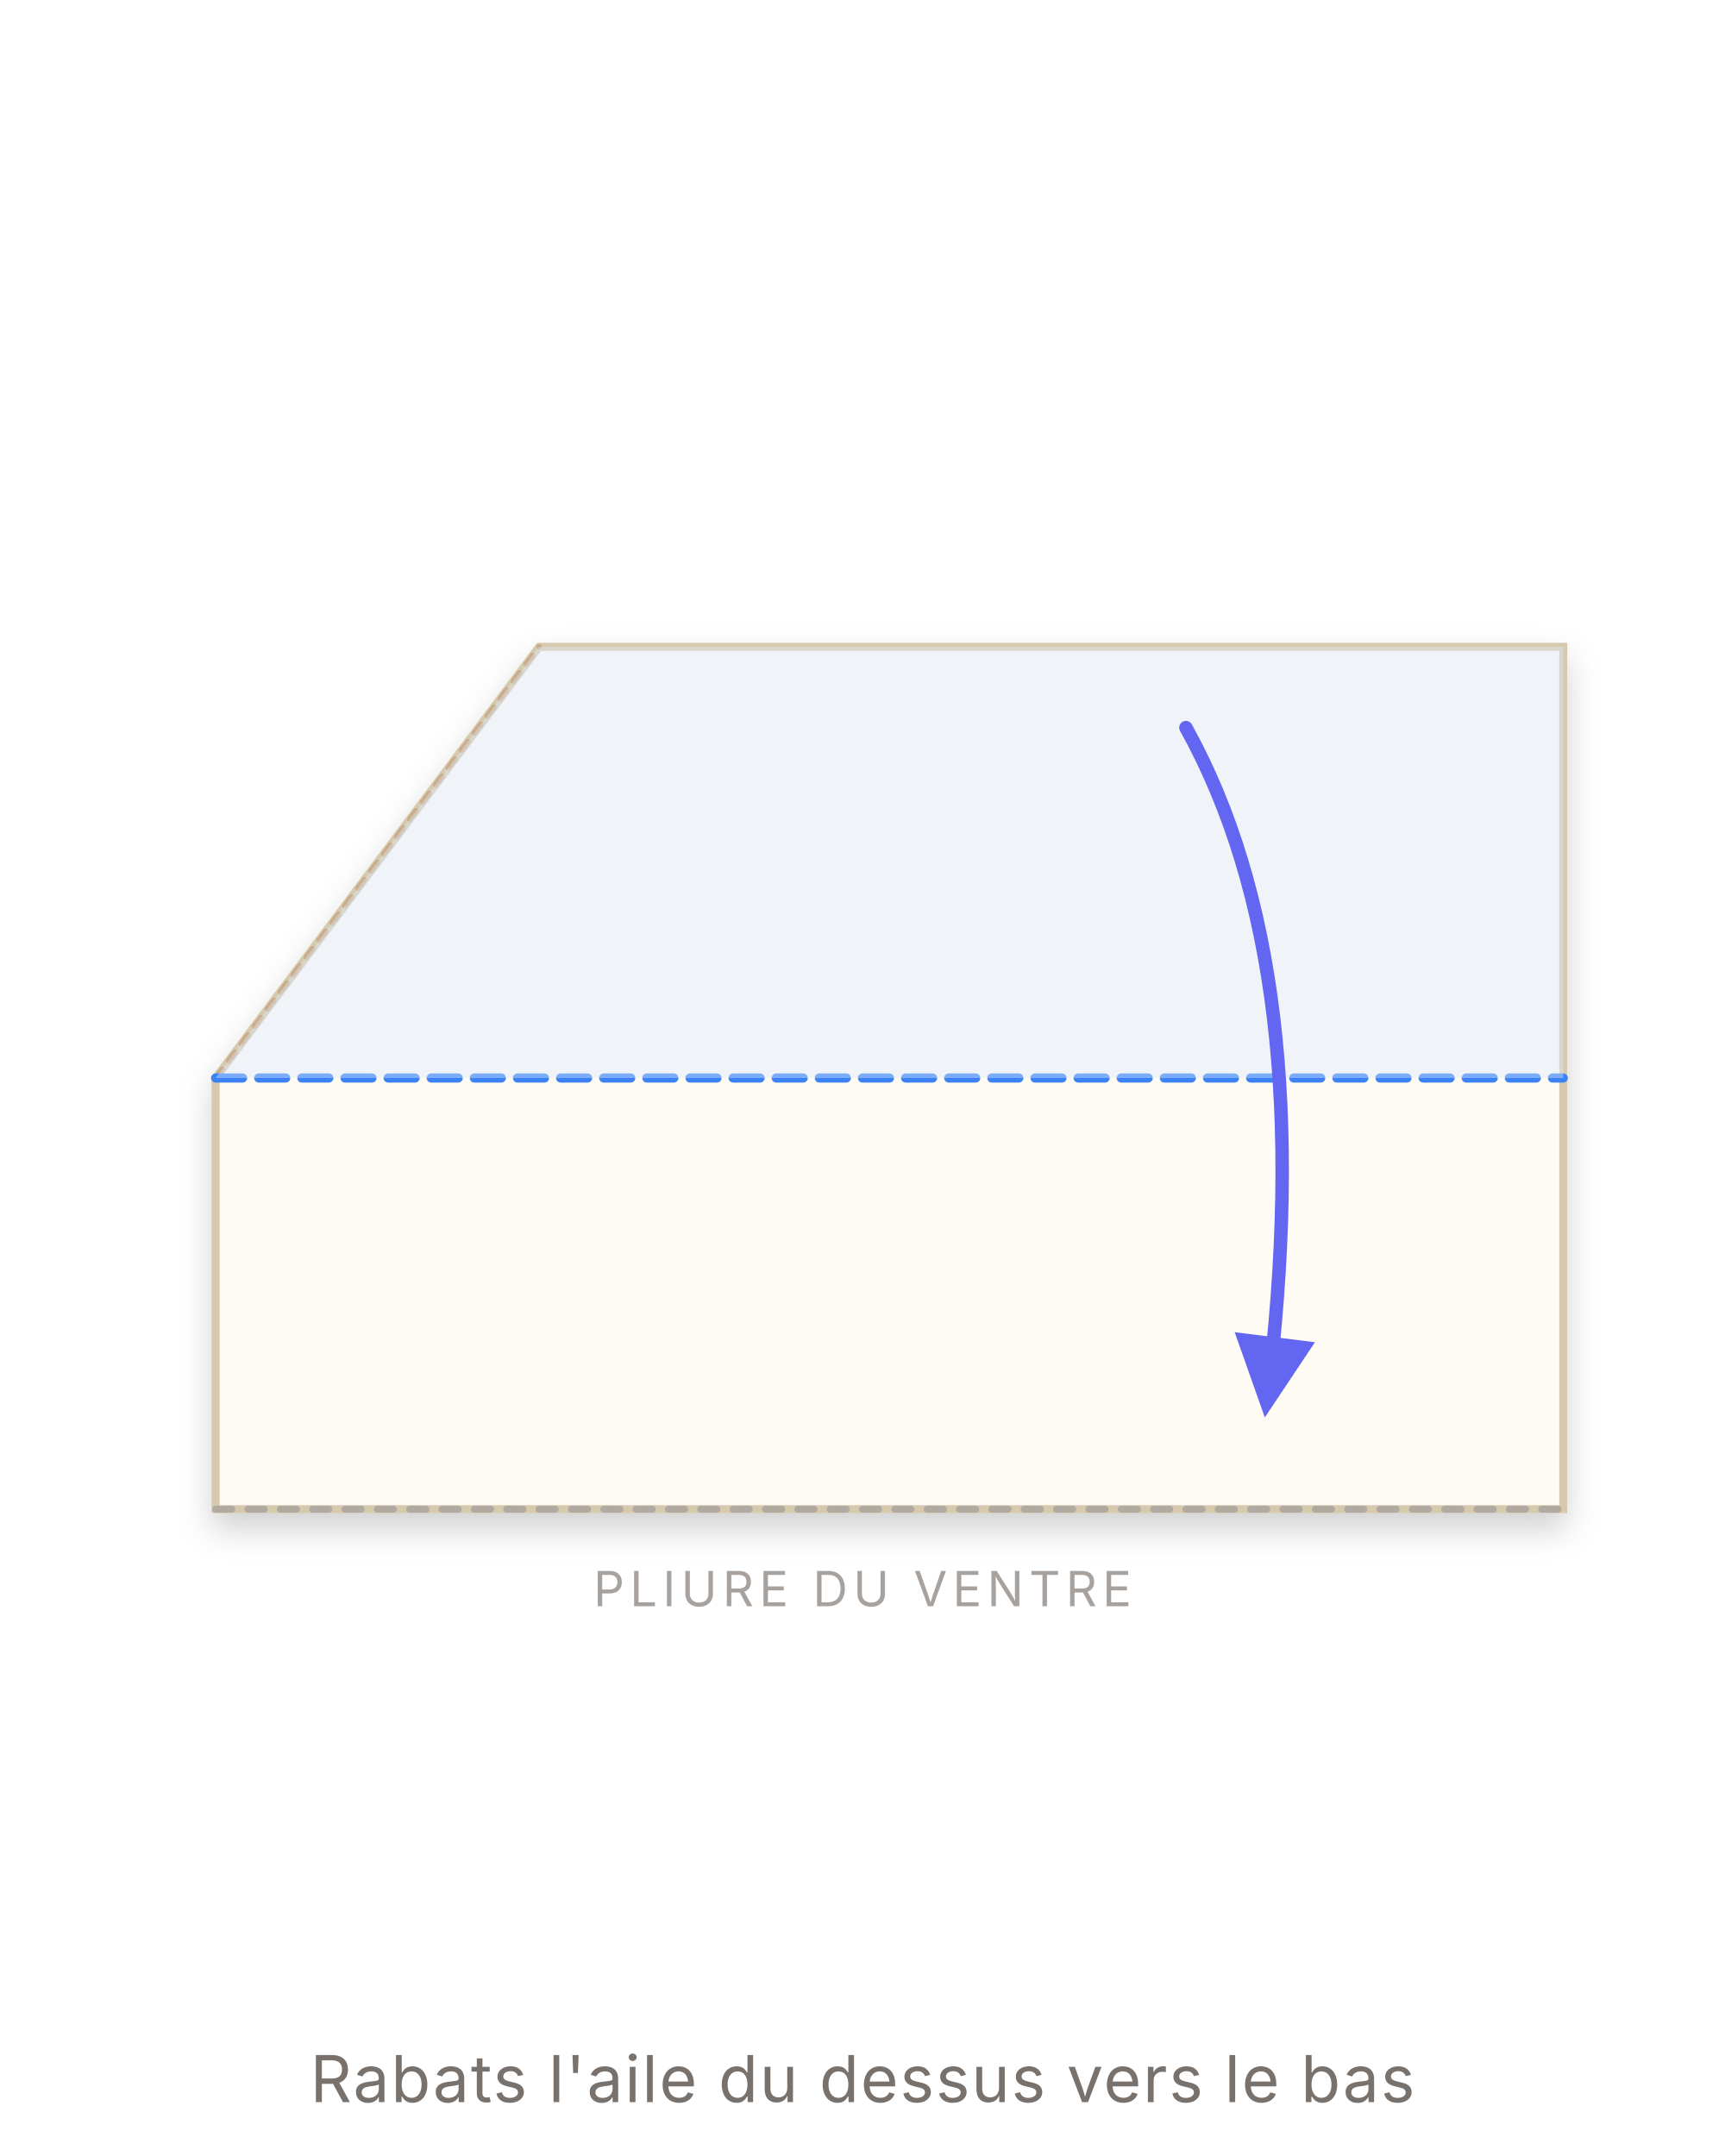
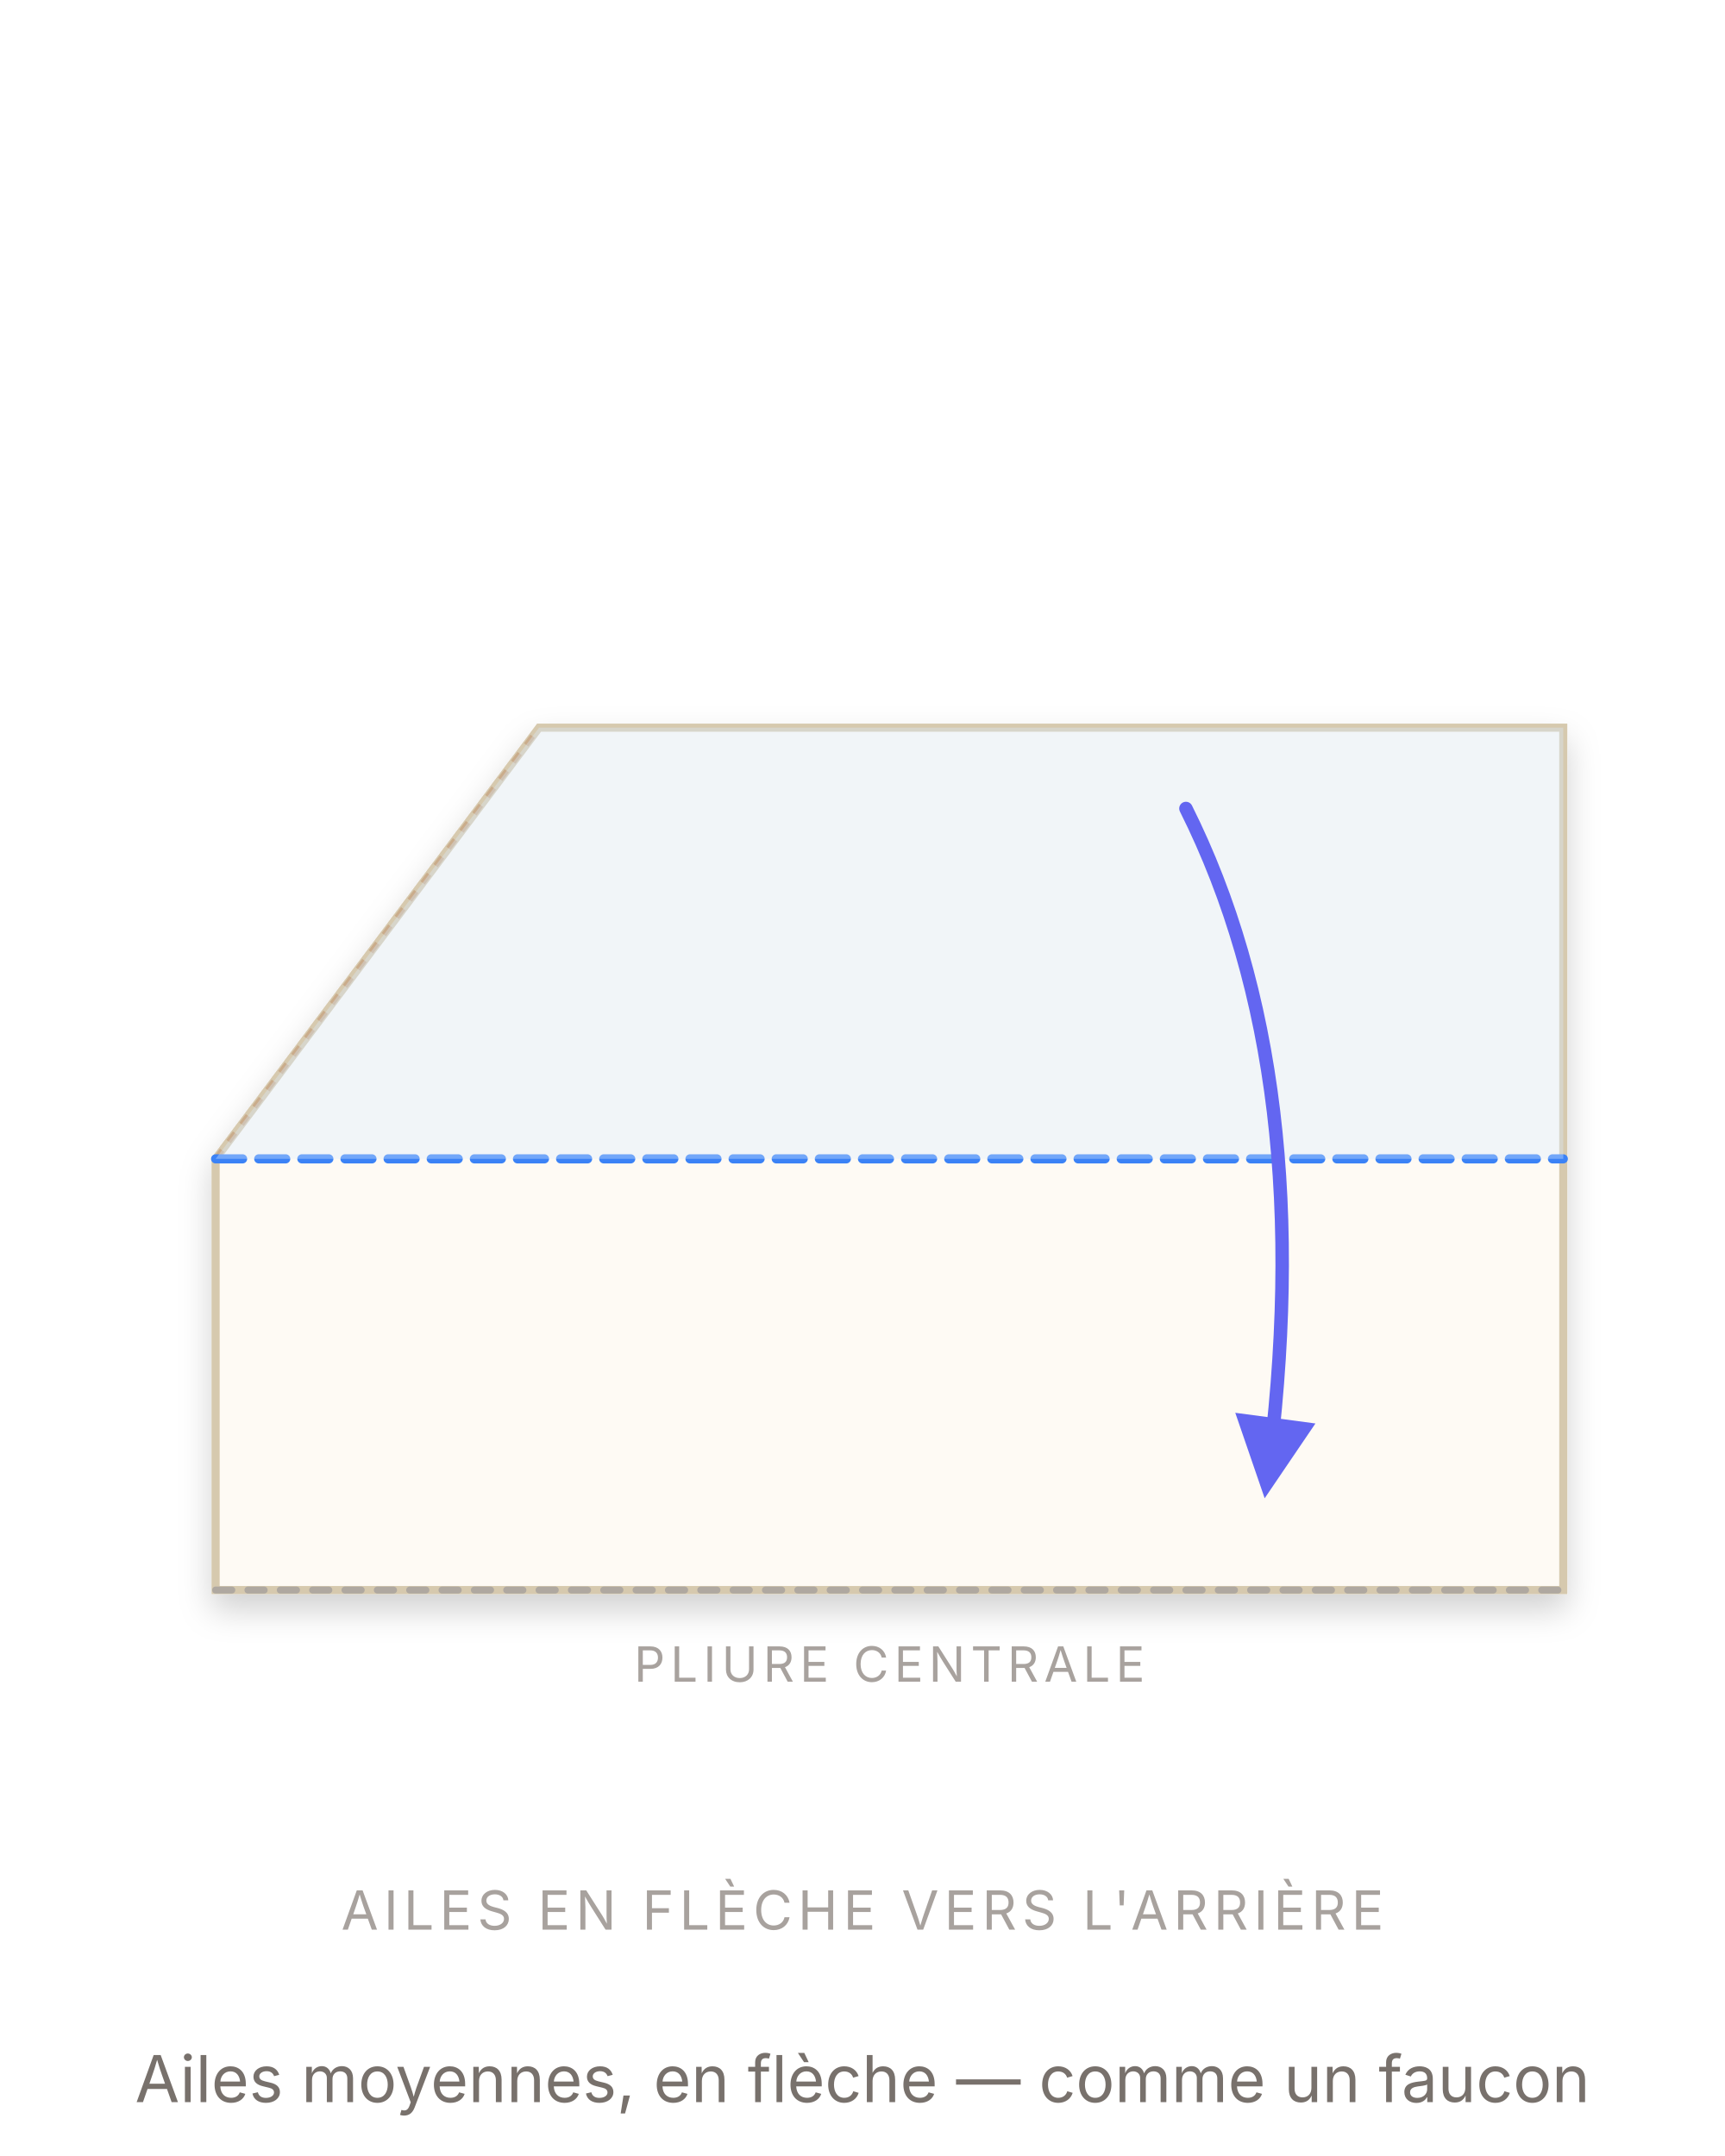
- <svg xmlns="http://www.w3.org/2000/svg" viewBox="0 0 320 400" fill="none" font-family="system-ui, -apple-system, sans-serif">
+ <svg xmlns="http://www.w3.org/2000/svg" viewBox="0 0 320 400" fill="none" font-family="system-ui,-apple-system,sans-serif">
  <defs>
    <filter id="ps" x="-10%" y="-10%" width="120%" height="120%">
      <feGaussianBlur in="SourceAlpha" stdDeviation="3" />
      <feOffset dx="0" dy="3" />
      <feComponentTransfer>
        <feFuncA type="linear" slope="0.18" />
      </feComponentTransfer>
      <feMerge>
        <feMergeNode />
        <feMergeNode in="SourceGraphic" />
      </feMerge>
    </filter>
    <marker id="arr" viewBox="0 0 10 10" refX="8" refY="5" markerWidth="6" markerHeight="6" orient="auto-start-reverse">
      <path d="M 0 0 L 10 5 L 0 10 z" fill="#6366f1" />
    </marker>
    <marker id="arrT" viewBox="0 0 10 10" refX="8" refY="5" markerWidth="6" markerHeight="6" orient="auto-start-reverse">
      <path d="M 0 0 L 10 5 L 0 10 z" fill="#14b8a6" />
    </marker>
    <linearGradient id="foldTri" x1="0" y1="0" x2="1" y2="1">
      <stop offset="0" stop-color="#fff7ed" />
      <stop offset="1" stop-color="#fed7aa" stop-opacity="0.7" />
    </linearGradient>
  </defs>
-   <polygon points="40,200 100,120 290,120 290,280 40,280" fill="#fefaf4" stroke="#d6c9ae" stroke-width="1.5" filter="url(#ps)" />
-   <line x1="40" y1="280" x2="290" y2="280" stroke="#a8a29e" stroke-width="1.3" stroke-dasharray="3 3" stroke-linecap="round" opacity="0.8" />
-   <text x="160" y="298" text-anchor="middle" font-size="9" fill="#a8a29e" letter-spacing="1">PLIURE DU VENTRE</text>
-   <line x1="40" y1="200" x2="100" y2="120" stroke="#c4a07c" stroke-width="1" stroke-dasharray="2 2" stroke-linecap="round" opacity="0.7" />
-   <line x1="40" y1="200" x2="290" y2="200" stroke="#3b82f6" stroke-width="1.7" stroke-dasharray="5 3" stroke-linecap="round" />
-   <polygon points="40,200 100,120 290,120 290,200" fill="#dbeafe" opacity="0.4" />
-   <path d="M 220 135 Q 245 180 235 260" stroke="#6366f1" stroke-width="2.5" stroke-linecap="round" fill="none" marker-end="url(#arr)" />
-   <text x="160" y="390" text-anchor="middle" font-size="12" fill="#78716c" letter-spacing="0.3">Rabats l'aile du dessus vers le bas</text>
+   <polygon points="40,215 100,135 290,135 290,295 40,295" fill="#fefaf4" stroke="#d6c9ae" stroke-width="1.5" filter="url(#ps)" />
+   <line x1="40" y1="295" x2="290" y2="295" stroke="#a8a29e" stroke-width="1.3" stroke-dasharray="3 3" stroke-linecap="round" opacity="0.85" />
+   <text x="165" y="312" text-anchor="middle" font-size="9" fill="#a8a29e" letter-spacing="1">PLIURE CENTRALE</text>
+   <line x1="40" y1="215" x2="100" y2="135" stroke="#c4a07c" stroke-width="1" stroke-dasharray="2 2" opacity="0.7" />
+   <line x1="40" y1="215" x2="290" y2="215" stroke="#3b82f6" stroke-width="1.7" stroke-dasharray="5 3" stroke-linecap="round" />
+   <polygon points="40,215 100,135 290,135 290,215" fill="#dbeafe" opacity="0.35" />
+   <path d="M 220 150 Q 245 200 235 275" stroke="#6366f1" stroke-width="2.5" stroke-linecap="round" fill="none" marker-end="url(#arr)" />
+   <text x="160" y="358" text-anchor="middle" font-size="10" fill="#a8a29e" letter-spacing="1">AILES EN FLÈCHE VERS L'ARRIÈRE</text>
+   <text x="160" y="390" text-anchor="middle" font-size="12" fill="#78716c">Ailes moyennes, en flèche — comme un faucon</text>
</svg>
